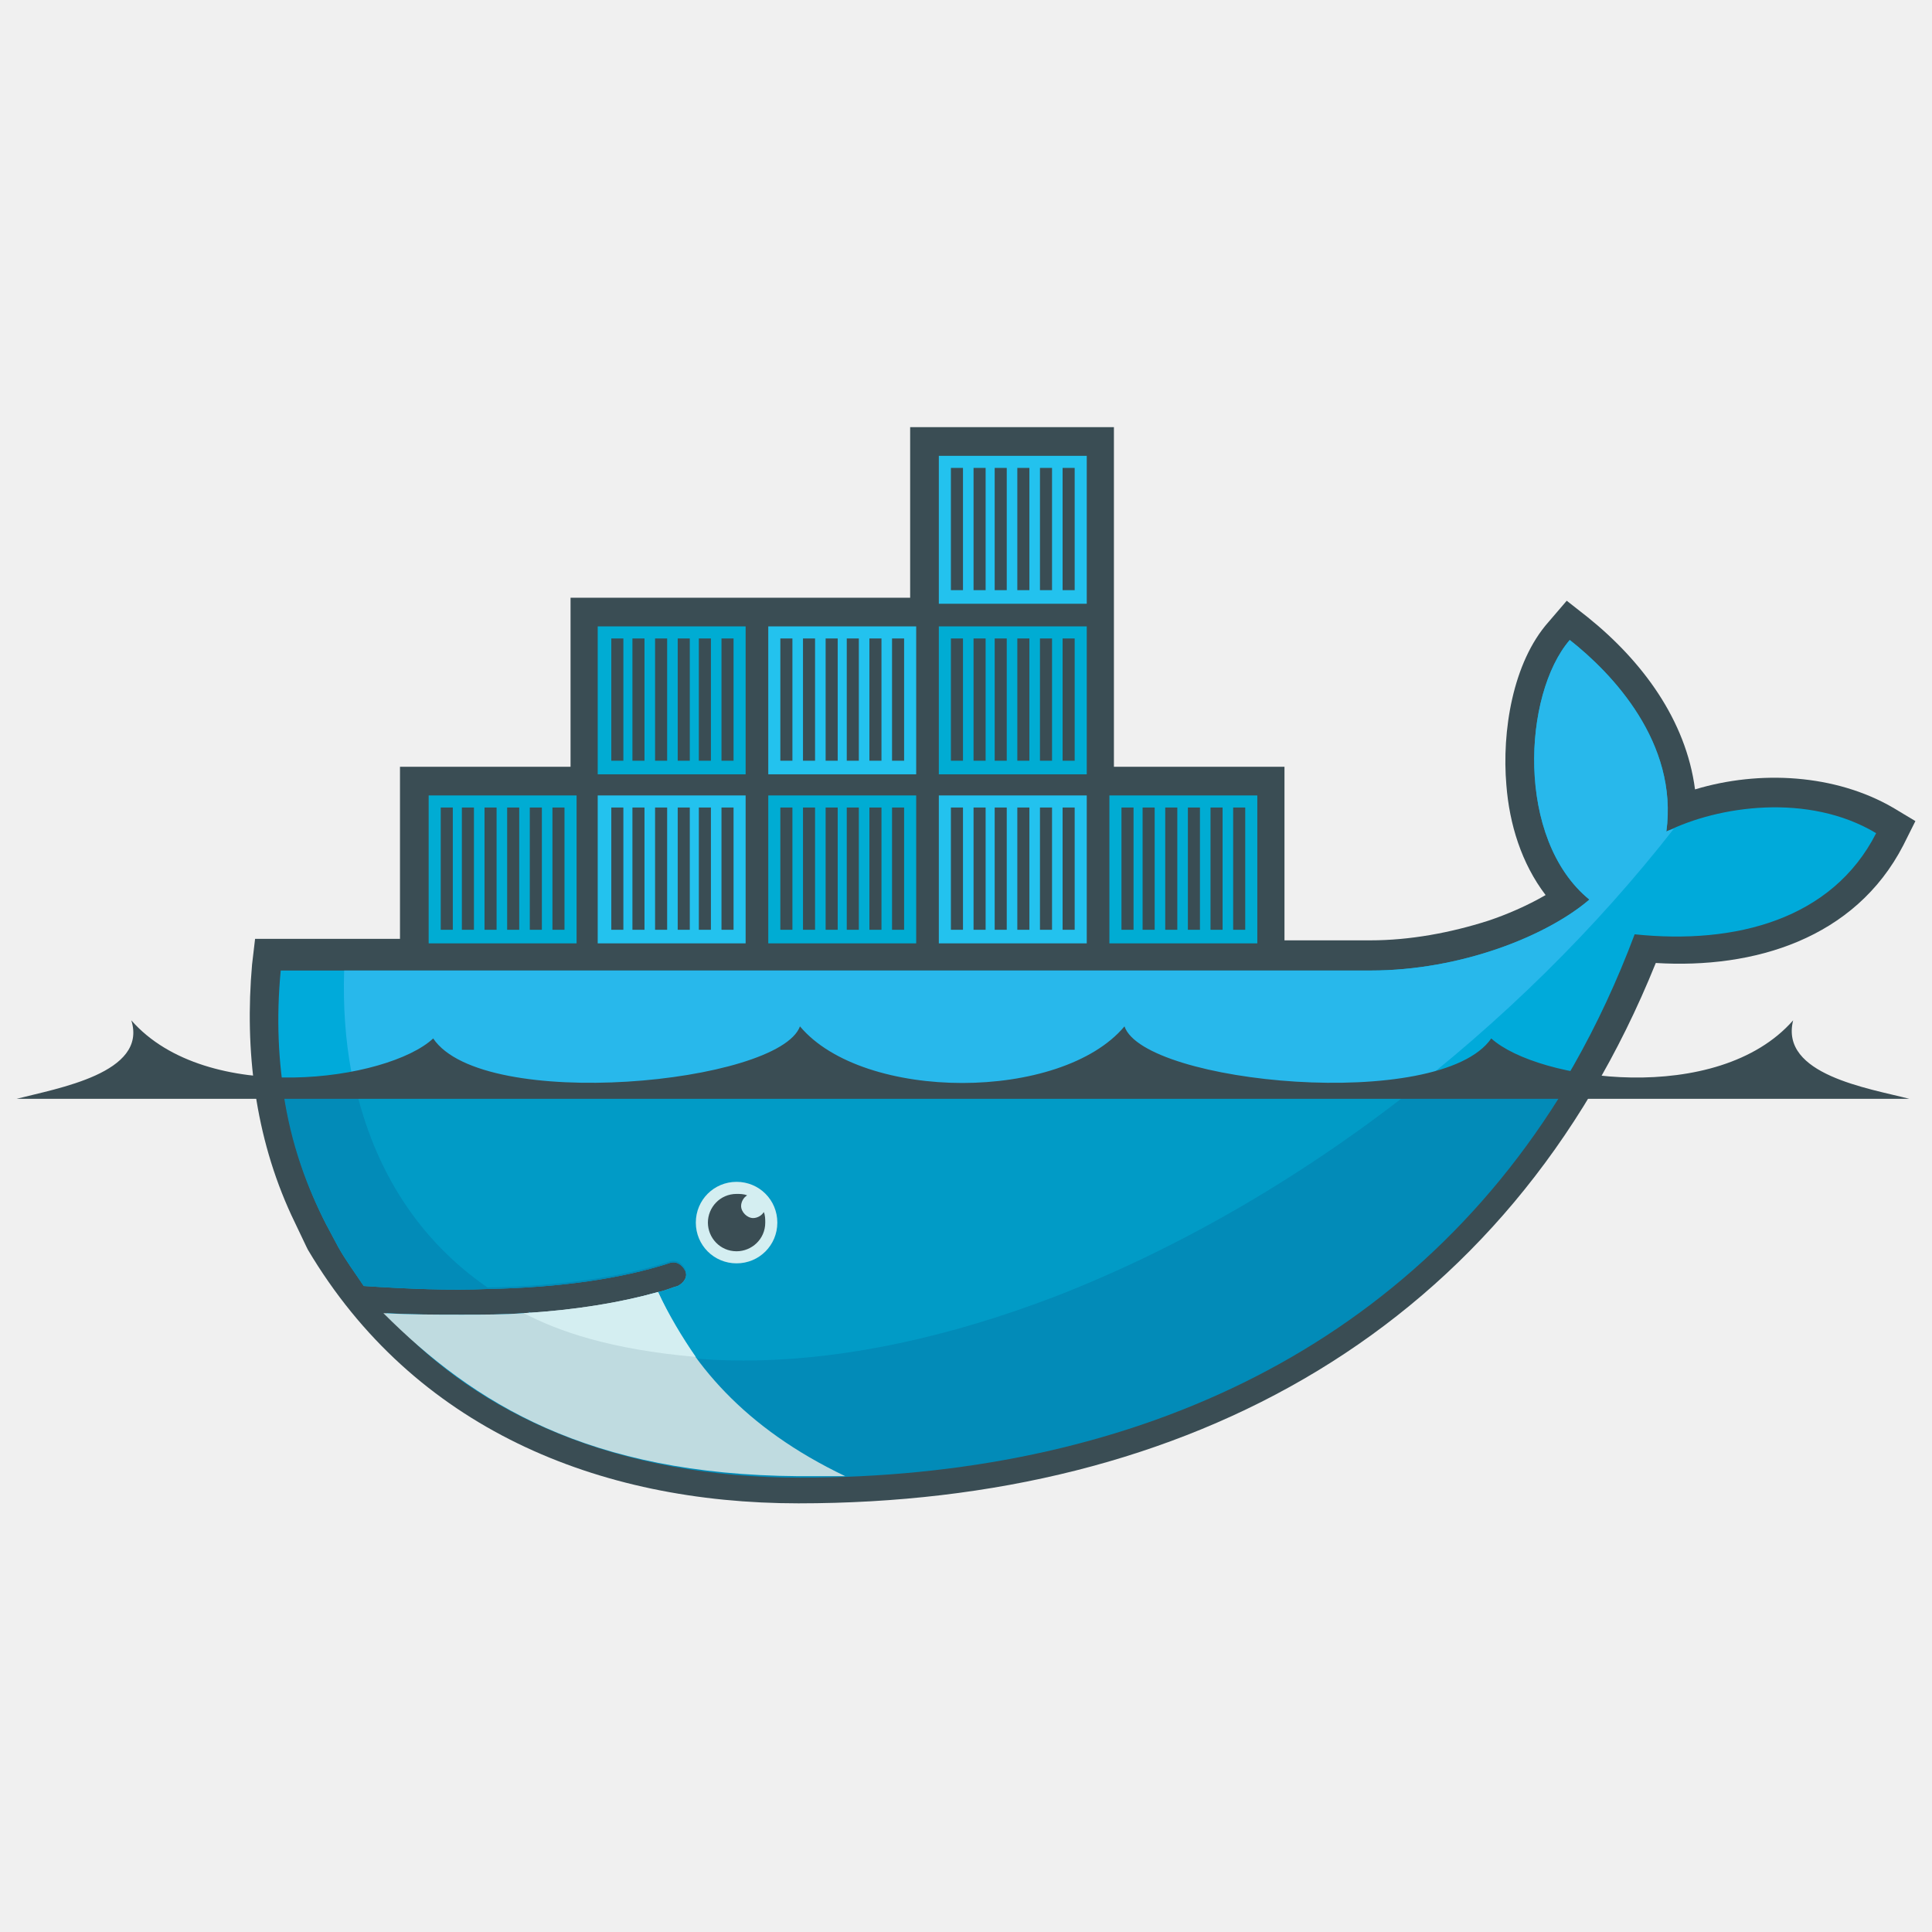
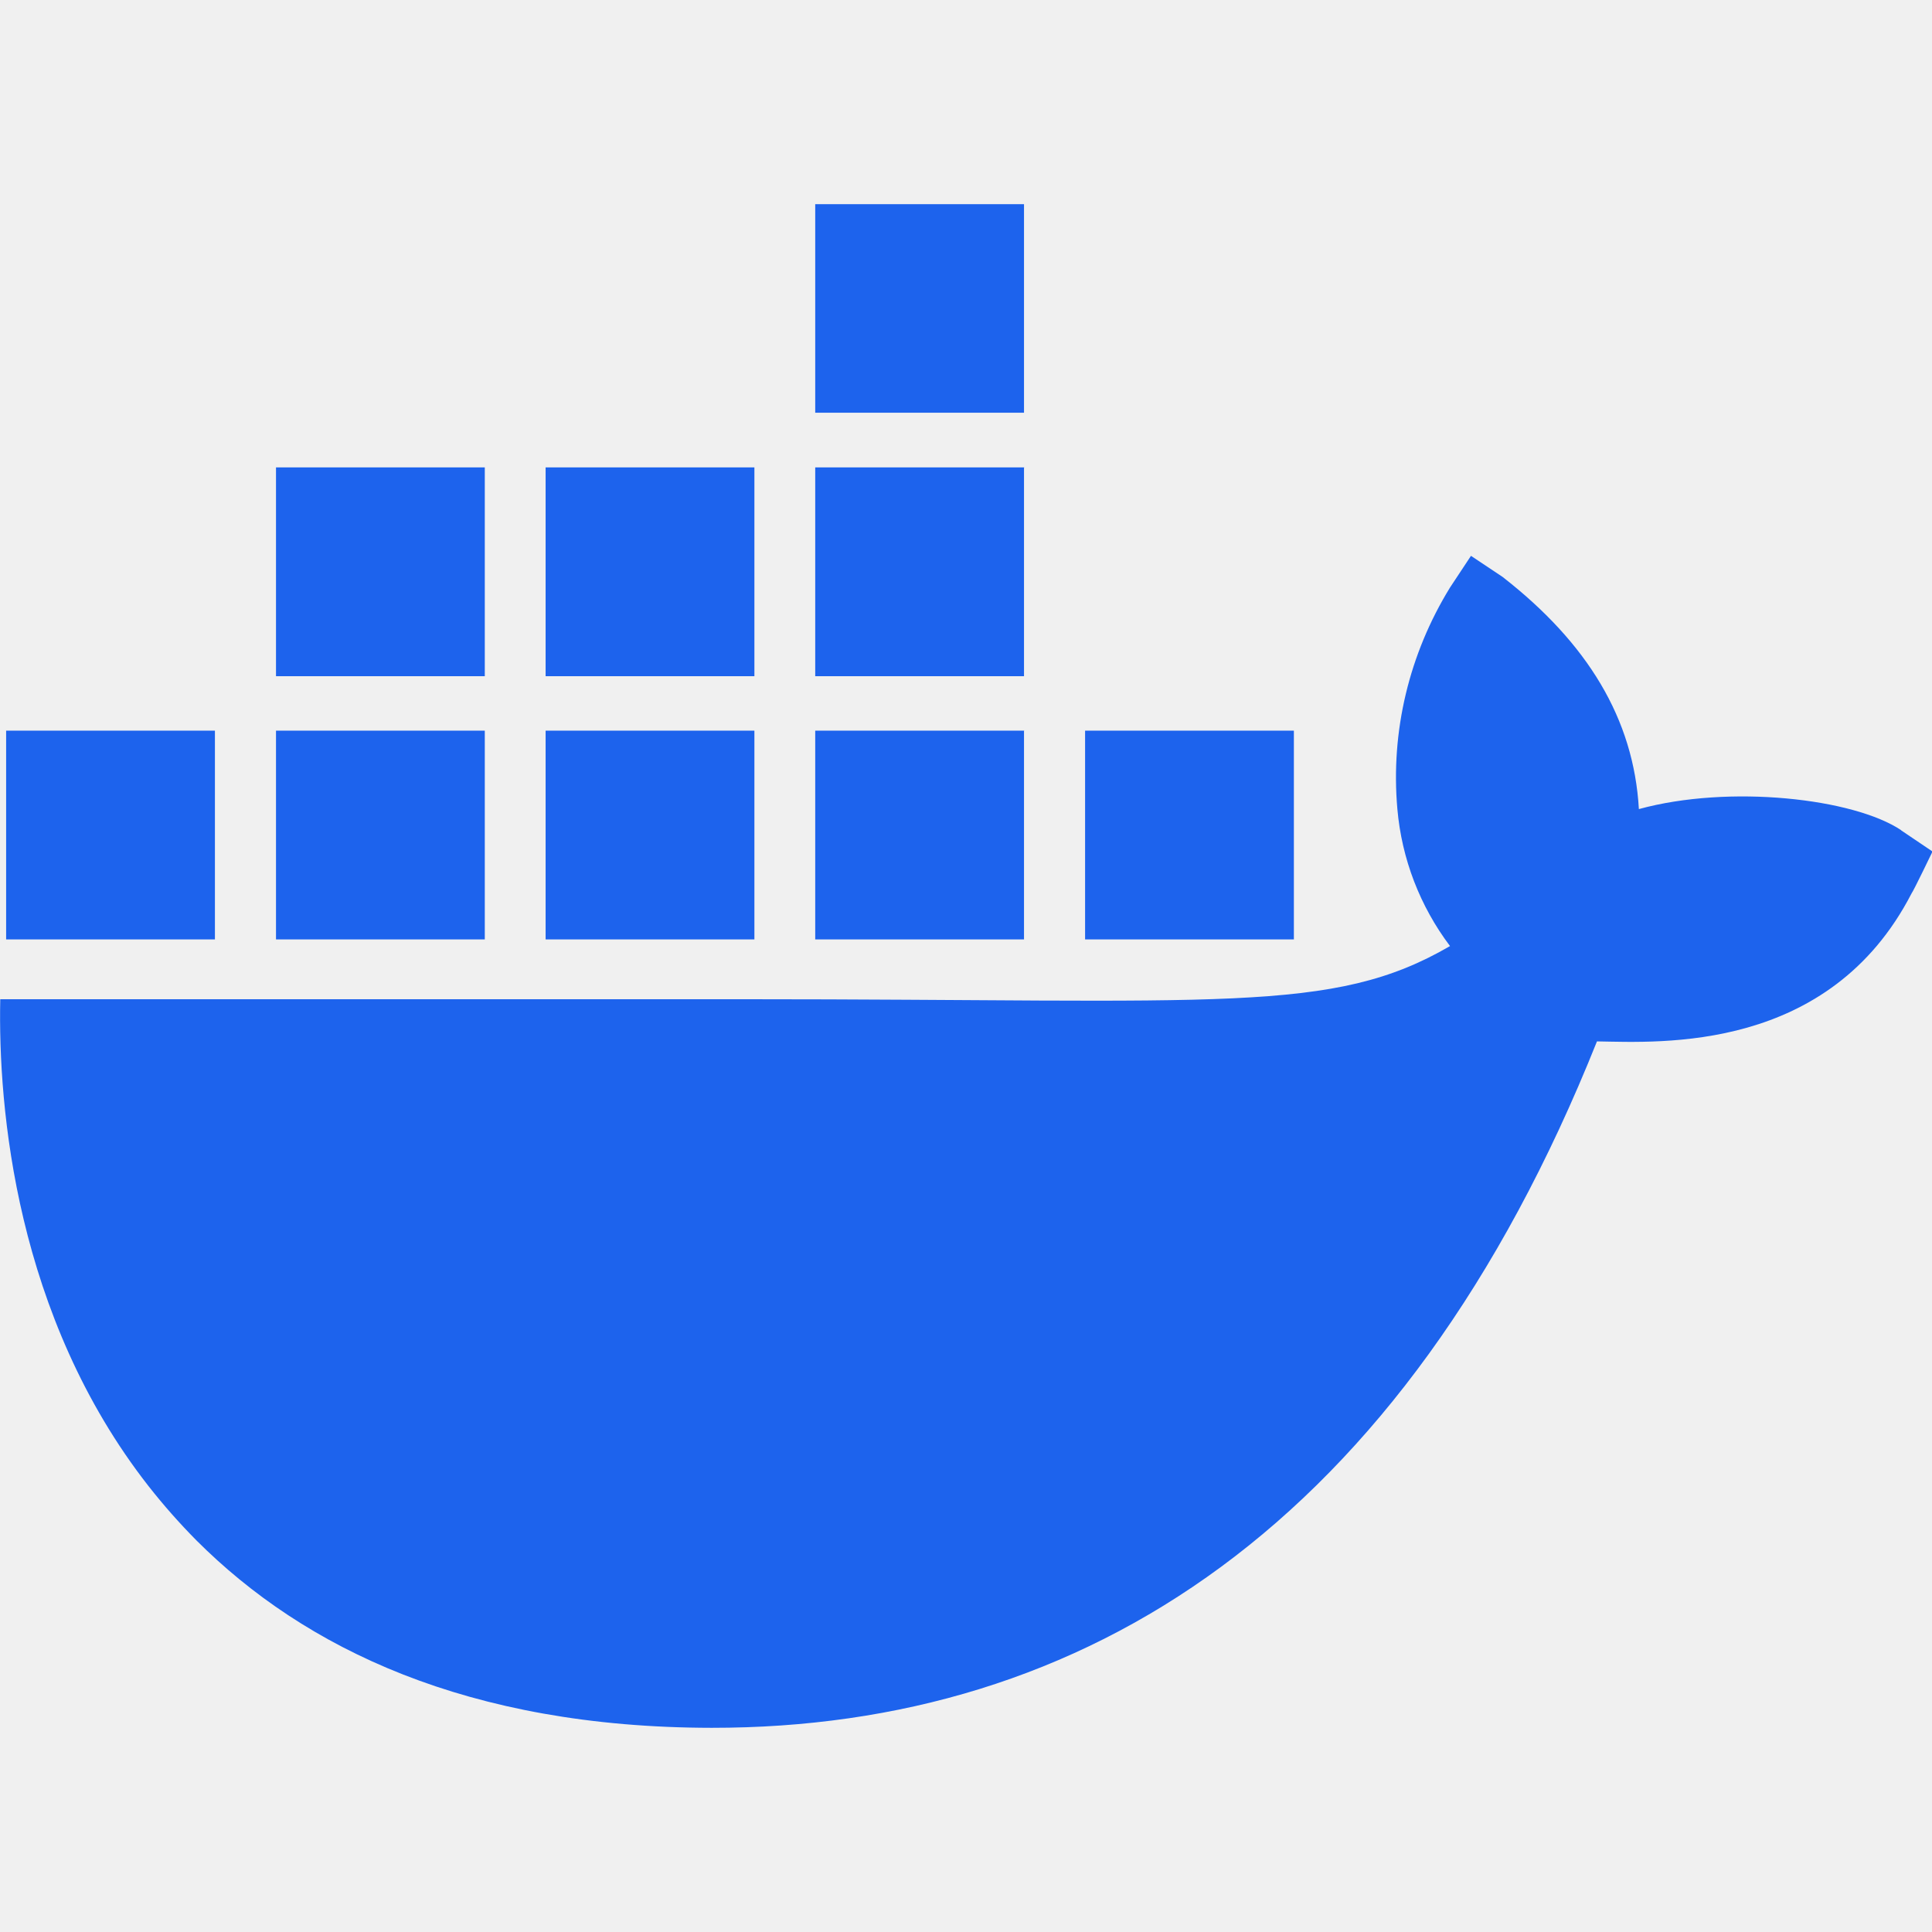
- <svg xmlns="http://www.w3.org/2000/svg" viewBox="0 0 128 128">
-   <path fill-rule="evenodd" clip-rule="evenodd" fill="#3A4D54" d="M73.8 50.8h11.3v11.5h5.7c2.6 0 5.3-.5 7.8-1.3 1.2-.4 2.6-1 3.8-1.7-1.6-2.1-2.4-4.7-2.6-7.3-.3-3.5.4-8.1 2.8-10.8l1.2-1.4 1.4 1.1c3.6 2.9 6.5 6.8 7.1 11.4 4.3-1.3 9.3-1 13.1 1.2l1.5.9-.8 1.6c-3.2 6.2-9.9 8.2-16.4 7.8-9.8 24.3-31 35.8-56.8 35.8-13.3 0-25.5-5-32.5-16.8l-.1-.2-1-2.1c-2.4-5.2-3.1-10.9-2.6-16.6l.2-1.7h9.6V50.8h11.3V39.6h22.5V28.3h13.5v22.5z" />
-   <path fill="#00AADA" d="M110.4 55.1c.8-5.9-3.6-10.5-6.4-12.7-3.1 3.6-3.6 13.2 1.3 17.2-2.8 2.4-8.5 4.7-14.5 4.7H18.6c-.6 6.2.5 11.9 3 16.8l.8 1.5c.5.9 1.1 1.7 1.7 2.6 3 .2 5.7.3 8.2.2 4.9-.1 8.9-.7 12-1.7.5-.2.9.1 1.1.5.2.5-.1.9-.5 1.1-.4.1-.8.3-1.3.4-2.4.7-5 1.1-8.3 1.3h-.6c-1.3.1-2.7.1-4.2.1-1.6 0-3.1 0-4.9-.1 6 6.8 15.4 10.8 27.2 10.8 25 0 46.2-11.1 55.5-35.9 6.7.7 13.1-1 16-6.7-4.5-2.7-10.5-1.8-13.9-.1z" />
-   <path fill="#28B8EB" d="M110.4 55.1c.8-5.9-3.6-10.5-6.4-12.7-3.1 3.6-3.6 13.2 1.3 17.2-2.8 2.4-8.5 4.7-14.5 4.7h-68c-.3 9.5 3.2 16.7 9.5 21 4.9-.1 8.9-.7 12-1.7.5-.2.9.1 1.1.5.2.5-.1.9-.5 1.1-.4.1-.8.3-1.3.4-2.4.7-5.2 1.2-8.5 1.4l-.1-.1c8.5 4.4 20.8 4.3 35-1.1 15.8-6.1 30.6-17.7 40.9-30.9-.2.1-.4.1-.5.2z" />
-   <path fill="#028BB8" d="M18.7 71.8c.4 3.3 1.4 6.4 2.9 9.3l.8 1.5c.5.9 1.1 1.7 1.7 2.6 3 .2 5.7.3 8.2.2 4.9-.1 8.9-.7 12-1.7.5-.2.9.1 1.1.5.2.5-.1.9-.5 1.1-.4.1-.8.3-1.3.4-2.4.7-5.2 1.2-8.5 1.4h-.4c-1.3.1-2.7.1-4.1.1-1.6 0-3.2 0-4.9-.1 6 6.8 15.5 10.8 27.3 10.8 21.4 0 40-8.1 50.8-26H18.7v-.1z" />
-   <path fill="#019BC6" d="M23.5 71.8c1.3 5.8 4.3 10.4 8.8 13.5 4.9-.1 8.9-.7 12-1.7.5-.2.9.1 1.1.5.2.5-.1.9-.5 1.1-.4.1-.8.3-1.3.4-2.4.7-5.2 1.2-8.6 1.4 8.5 4.4 20.8 4.3 34.9-1.1 8.5-3.3 16.8-8.2 24.2-14.1H23.5z" />
-   <path fill-rule="evenodd" clip-rule="evenodd" fill="#00ACD3" d="M28.4 52.7h9.8v9.8h-9.8v-9.8zm.8.8h.8v8.1h-.8v-8.1zm1.4 0h.8v8.1h-.8v-8.1zm1.5 0h.8v8.1h-.8v-8.1zm1.5 0h.8v8.1h-.8v-8.1zm1.5 0h.8v8.1h-.8v-8.1zm1.5 0h.8v8.1h-.8v-8.1zm3-12h9.8v9.8h-9.8v-9.8zm.9.8h.8v8.1h-.8v-8.1zm1.4 0h.8v8.1h-.8v-8.1zm1.5 0h.8v8.1h-.8v-8.1zm1.5 0h.8v8.1h-.8v-8.1zm1.4 0h.8v8.1h-.8v-8.1zm1.5 0h.8v8.1h-.8v-8.1z" />
-   <path fill-rule="evenodd" clip-rule="evenodd" fill="#23C2EE" d="M39.6 52.7h9.8v9.8h-9.8v-9.8zm.9.8h.8v8.1h-.8v-8.1zm1.4 0h.8v8.1h-.8v-8.1zm1.5 0h.8v8.1h-.8v-8.1zm1.5 0h.8v8.1h-.8v-8.1zm1.4 0h.8v8.1h-.8v-8.1zm1.5 0h.8v8.1h-.8v-8.1z" />
-   <path fill-rule="evenodd" clip-rule="evenodd" fill="#00ACD3" d="M50.9 52.7h9.8v9.8h-9.8v-9.8zm.8.8h.8v8.1h-.8v-8.1zm1.5 0h.8v8.1h-.8v-8.1zm1.5 0h.8v8.1h-.8v-8.1zm1.4 0h.8v8.1h-.8v-8.1zm1.5 0h.8v8.1h-.8v-8.1zm1.5 0h.8v8.1h-.8v-8.1z" />
-   <path fill-rule="evenodd" clip-rule="evenodd" fill="#23C2EE" d="M50.9 41.5h9.8v9.8h-9.8v-9.8zm.8.8h.8v8.1h-.8v-8.1zm1.5 0h.8v8.1h-.8v-8.1zm1.5 0h.8v8.1h-.8v-8.1zm1.4 0h.8v8.1h-.8v-8.1zm1.5 0h.8v8.1h-.8v-8.1zm1.5 0h.8v8.1h-.8v-8.1zm3.1 10.4H72v9.8h-9.8v-9.8zm.8.8h.8v8.1H63v-8.1zm1.5 0h.8v8.1h-.8v-8.1zm1.4 0h.8v8.1h-.8v-8.1zm1.5 0h.8v8.1h-.8v-8.1zm1.5 0h.8v8.1h-.8v-8.1zm1.5 0h.8v8.1h-.8v-8.1z" />
-   <path fill-rule="evenodd" clip-rule="evenodd" fill="#00ACD3" d="M62.2 41.5H72v9.8h-9.8v-9.8zm.8.8h.8v8.1H63v-8.1zm1.5 0h.8v8.1h-.8v-8.1zm1.4 0h.8v8.1h-.8v-8.1zm1.5 0h.8v8.1h-.8v-8.1zm1.5 0h.8v8.1h-.8v-8.1zm1.5 0h.8v8.1h-.8v-8.1z" />
-   <path fill-rule="evenodd" clip-rule="evenodd" fill="#23C2EE" d="M62.2 30.2H72V40h-9.8v-9.8zm.8.8h.8v8.1H63V31zm1.5 0h.8v8.1h-.8V31zm1.4 0h.8v8.1h-.8V31zm1.5 0h.8v8.1h-.8V31zm1.5 0h.8v8.1h-.8V31zm1.5 0h.8v8.1h-.8V31z" />
-   <path fill-rule="evenodd" clip-rule="evenodd" fill="#00ACD3" d="M73.5 52.7h9.8v9.8h-9.8v-9.8zm.8.8h.8v8.1h-.8v-8.1zm1.4 0h.8v8.1h-.8v-8.1zm1.5 0h.8v8.1h-.8v-8.1zm1.5 0h.8v8.1h-.8v-8.1zm1.5 0h.8v8.1h-.8v-8.1zm1.5 0h.8v8.1h-.8v-8.1z" />
-   <path fill-rule="evenodd" clip-rule="evenodd" fill="#D4EEF1" d="M48.8 78.3c1.5 0 2.7 1.2 2.7 2.7 0 1.5-1.2 2.7-2.7 2.7-1.5 0-2.7-1.2-2.7-2.7 0-1.5 1.2-2.7 2.7-2.7" />
-   <path fill-rule="evenodd" clip-rule="evenodd" fill="#3A4D54" d="M48.8 79.1c.2 0 .5 0 .7.1-.2.1-.4.4-.4.7 0 .4.4.8.8.8.3 0 .6-.2.7-.4.1.2.1.5.1.7 0 1.1-.9 1.9-1.9 1.9-1.1 0-1.9-.9-1.9-1.9 0-1 .8-1.9 1.9-1.9M1.1 72.8h125.4c-2.7-.7-8.6-1.6-7.7-5.2-5 5.7-16.9 4-20 1.2-3.4 4.9-23 3-24.3-.8-4.2 5-17.3 5-21.5 0-1.4 3.8-21 5.7-24.3.8-3 2.8-15 4.5-20-1.2 1.1 3.5-4.9 4.5-7.6 5.2" />
-   <path fill="#BFDBE0" d="M56 97.8c-6.7-3.2-10.3-7.5-12.4-12.2-2.5.7-5.5 1.2-8.9 1.4-1.3.1-2.7.1-4.1.1-1.7 0-3.4 0-5.2-.1 6 6 13.6 10.7 27.5 10.8H56z" />
-   <path fill="#D4EEF1" d="M46.1 89.9c-.9-1.3-1.8-2.8-2.5-4.3-2.5.7-5.5 1.2-8.9 1.4 2.3 1.2 5.7 2.4 11.4 2.9z" />
+ <svg xmlns="http://www.w3.org/2000/svg" width="756" height="756" fill="none">
+   <g clip-path="url(#a)">
+     <path fill="#1D63ED" d="M744 324.9c-18.6-12.5-67.3-18-102.7-8.3-2-35.3-20.1-65-53.4-90.9l-12.3-8.2-8.2 12.4c-16 26-23.3 56.3-20.6 86.7a104 104 0 0 0 20.6 53.6C521.3 397 478.8 391 290.6 391H.1c-.9 42.4 6 124 58 190.5a247 247 0 0 0 18.8 21.3c42.2 42.2 106.1 73.2 201.6 73.3 145.6.1 270.4-78.5 346.4-268.6 25 .4 90.9 4.5 123.1-57.9.8-1 8.2-16.4 8.2-16.4l-12.3-8.3h.1Zm-554.3-39H108v81.7h81.7V286Zm105.5 0h-81.7v81.7h81.7V286Zm105.6 0H319v81.7h81.7V286h.1Zm105.5 0h-81.7v81.7h81.7V286Zm-422.2 0H2.4v81.7h81.7V286Zm105.6-103H108v81.7h81.7V183Zm105.5 0h-81.7v81.7h81.7V183Zm105.6 0H319v81.7h81.7V183h.1Zm0-103H319v81.6h81.7V79.9h.1Z" />
+   </g>
+   <defs>
+     <clipPath id="a">
+       <path fill="#fff" d="M0 0h756v756H0z" />
+     </clipPath>
+   </defs>
</svg>
